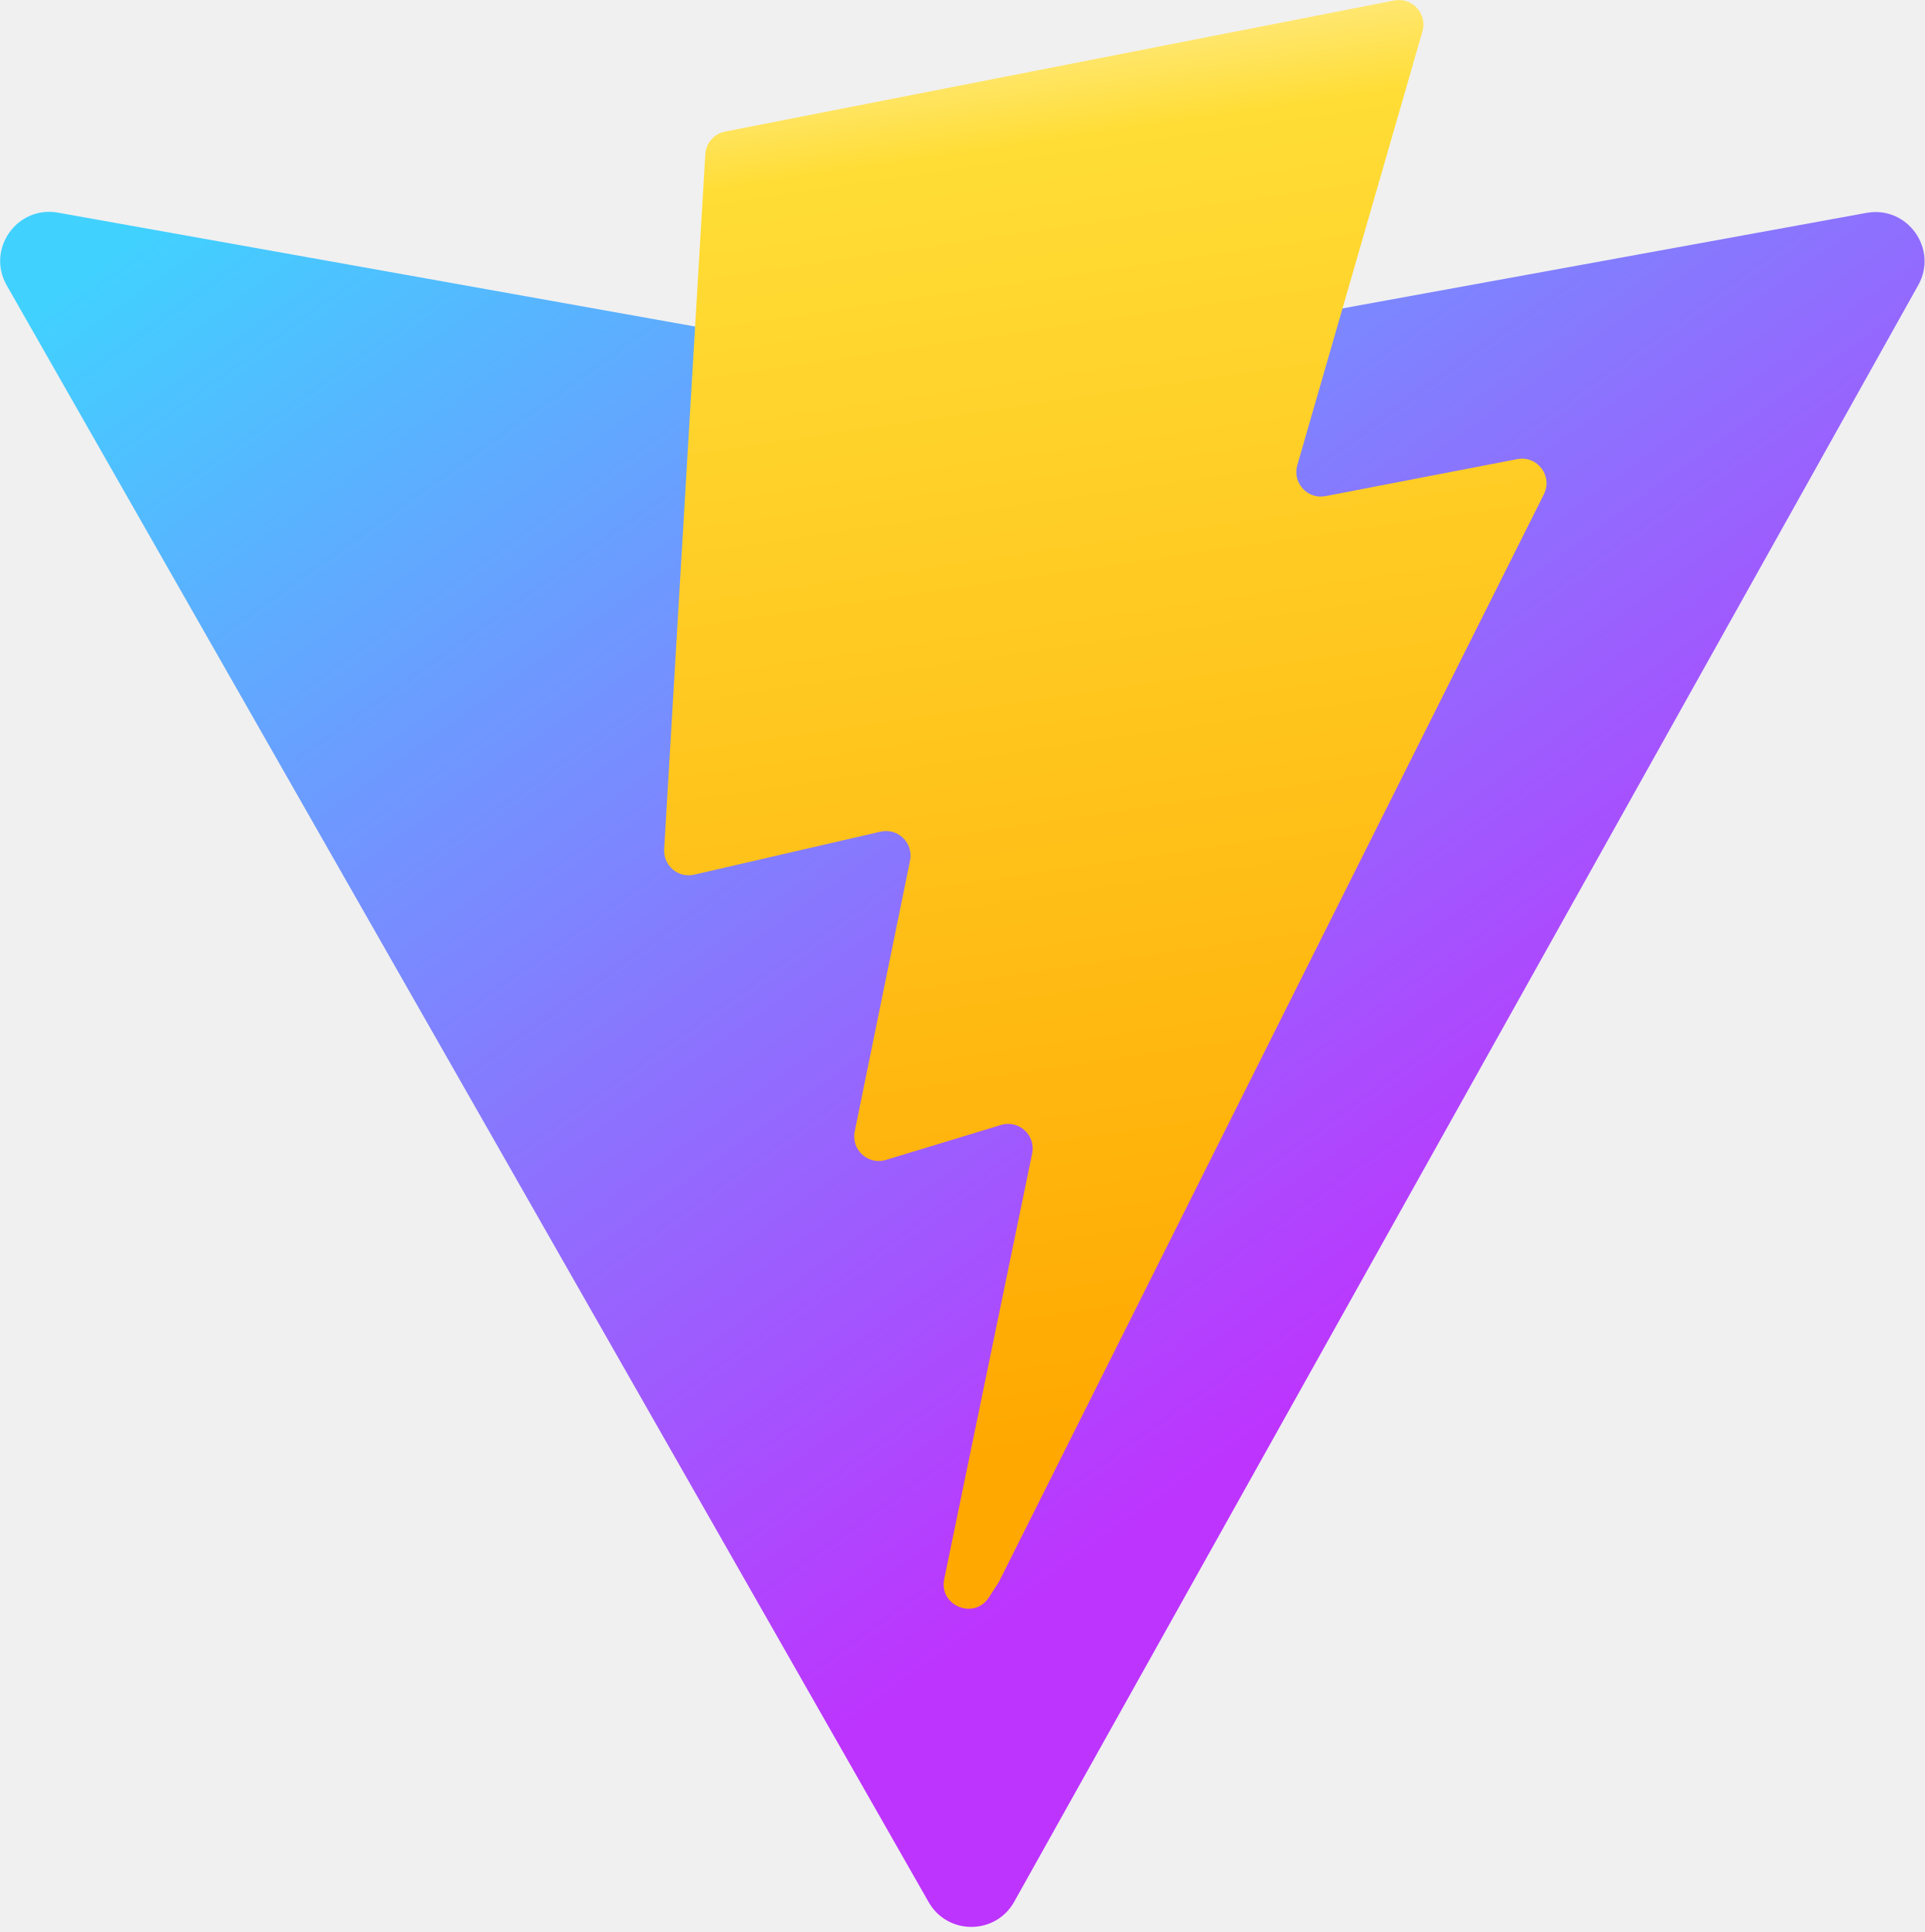
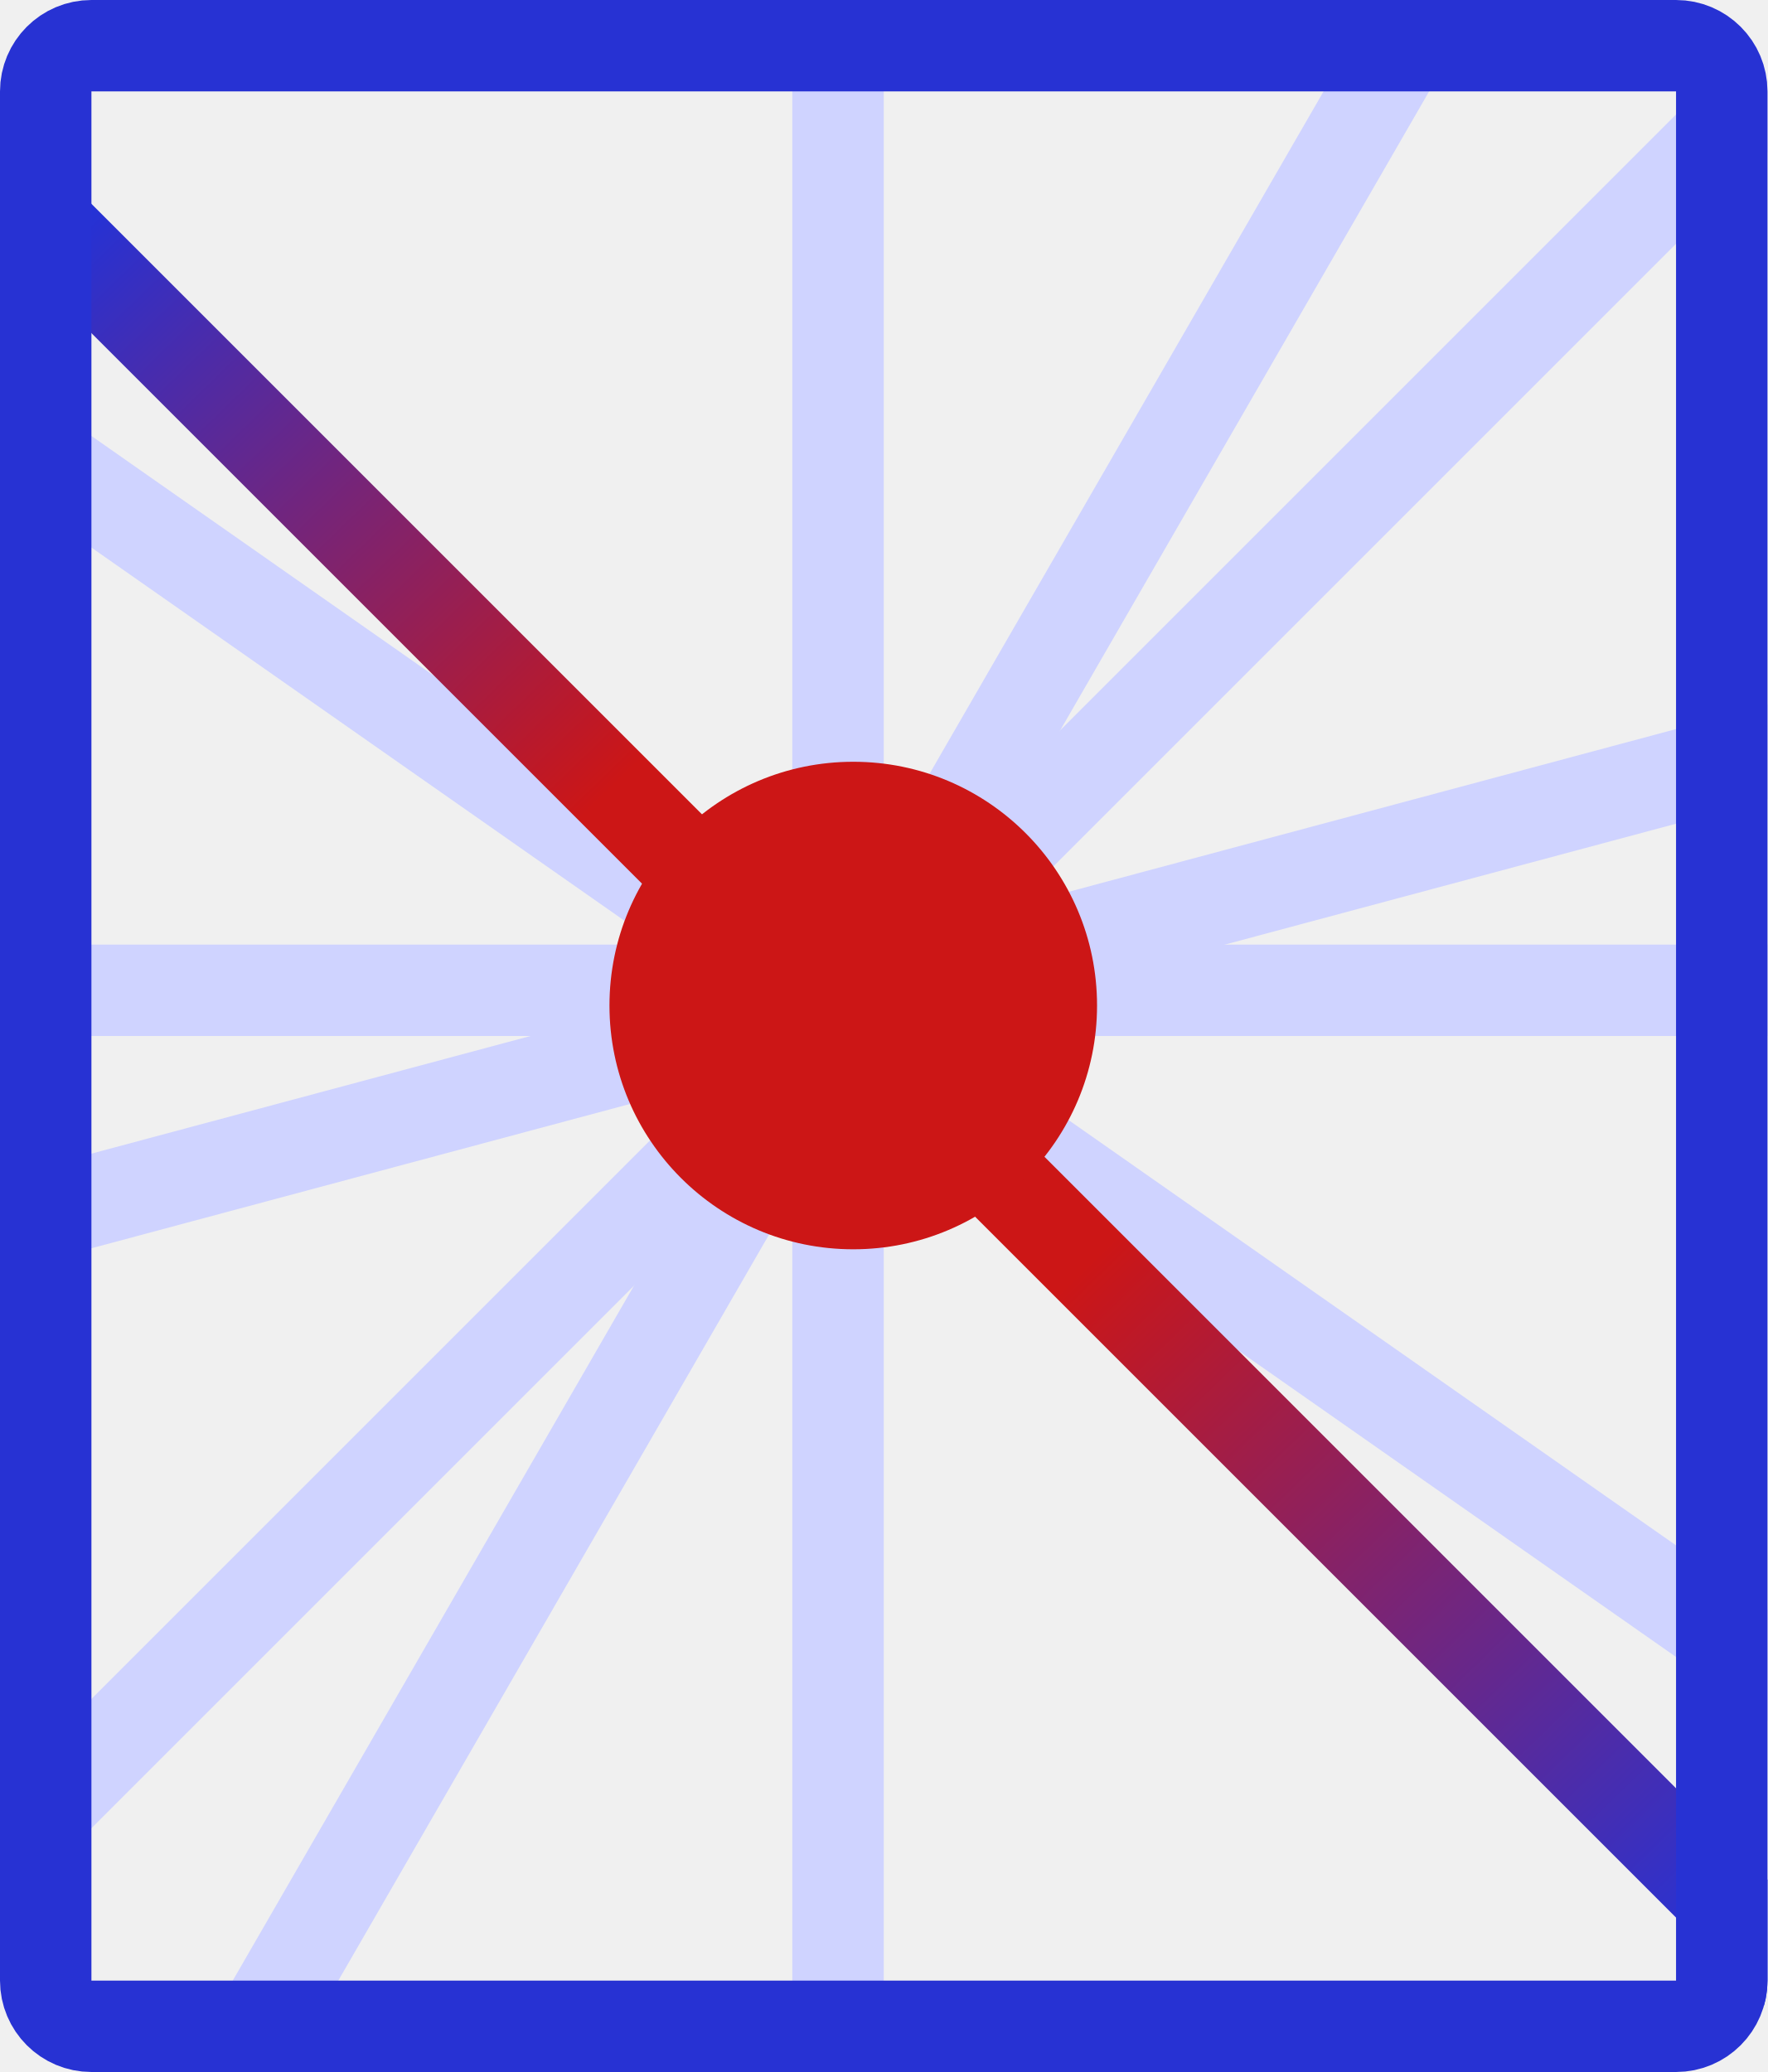
- <svg xmlns="http://www.w3.org/2000/svg" aria-hidden="true" role="img" class="iconify iconify--logos" width="31.88" height="32" preserveAspectRatio="xMidYMid meet" viewBox="0 0 256 257">
+ <svg xmlns="http://www.w3.org/2000/svg" width="58" height="68" viewBox="0 0 58 68" fill="none">
+   <g clip-path="url(#clip0_425_81)">
+     <path d="M-21 32.5H79" stroke="#CFD3FF" stroke-width="3" />
+     <path d="M-19.685 45.492L76.908 19.61" stroke="#CFD3FF" stroke-width="3" />
+     <path d="M-7.417 68.295L63.294 -2.416" stroke="#CFD3FF" stroke-width="3" />
+     <path d="M2.7 76.552L52.7 -10.051" stroke="#CFD3FF" stroke-width="3" />
+     <path d="M27.5 84V-15.999" stroke="#CFD3FF" stroke-width="3" />
+     <path d="M68.453 61.968L-13.463 4.611" stroke="#CFD3FF" stroke-width="3" />
+     <path d="M62.65 68.461L-8.061 -2.25" stroke="url(#paint0_linear_425_81)" stroke-width="3" />
+     <circle cx="28" cy="33" r="8" fill="#CC1616" />
+   </g>
+   <rect x="1.5" y="1.5" width="55" height="65" rx="1.5" stroke="#2732D3" stroke-width="3" />
  <defs>
-     <linearGradient id="IconifyId1813088fe1fbc01fb466" x1="-.828%" x2="57.636%" y1="7.652%" y2="78.411%">
-       <stop offset="0%" stop-color="#41D1FF" />
-       <stop offset="100%" stop-color="#BD34FE" />
+     <linearGradient id="paint0_linear_425_81" x1="-1.5" y1="3.5" x2="61" y2="68" gradientUnits="userSpaceOnUse">
+       <stop stop-color="#0038FF" />
+       <stop offset="0.346" stop-color="#CC1616" />
+       <stop offset="0.592" stop-color="#CC1616" />
+       <stop offset="1" stop-color="#0239FF" />
    </linearGradient>
-     <linearGradient id="IconifyId1813088fe1fbc01fb467" x1="43.376%" x2="50.316%" y1="2.242%" y2="89.03%">
-       <stop offset="0%" stop-color="#FFEA83" />
-       <stop offset="8.333%" stop-color="#FFDD35" />
-       <stop offset="100%" stop-color="#FFA800" />
-     </linearGradient>
+     <clipPath id="clip0_425_81">
+       <rect width="58" height="68" rx="3" fill="white" />
+     </clipPath>
  </defs>
-   <path fill="url(#IconifyId1813088fe1fbc01fb466)" d="M255.153 37.938L134.897 252.976c-2.483 4.44-8.862 4.466-11.382.048L.875 37.958c-2.746-4.814 1.371-10.646 6.827-9.67l120.385 21.517a6.537 6.537 0 0 0 2.322-.004l117.867-21.483c5.438-.991 9.574 4.796 6.877 9.62Z" />
-   <path fill="url(#IconifyId1813088fe1fbc01fb467)" d="M185.432.063L96.44 17.501a3.268 3.268 0 0 0-2.634 3.014l-5.474 92.456a3.268 3.268 0 0 0 3.997 3.378l24.777-5.718c2.318-.535 4.413 1.507 3.936 3.838l-7.361 36.047c-.495 2.426 1.782 4.5 4.151 3.78l15.304-4.649c2.372-.72 4.652 1.36 4.15 3.788l-11.698 56.621c-.732 3.542 3.979 5.473 5.943 2.437l1.313-2.028l72.516-144.72c1.215-2.423-.88-5.186-3.54-4.672l-25.505 4.922c-2.396.462-4.435-1.77-3.759-4.114l16.646-57.705c.677-2.35-1.37-4.583-3.769-4.113Z" />
</svg>
